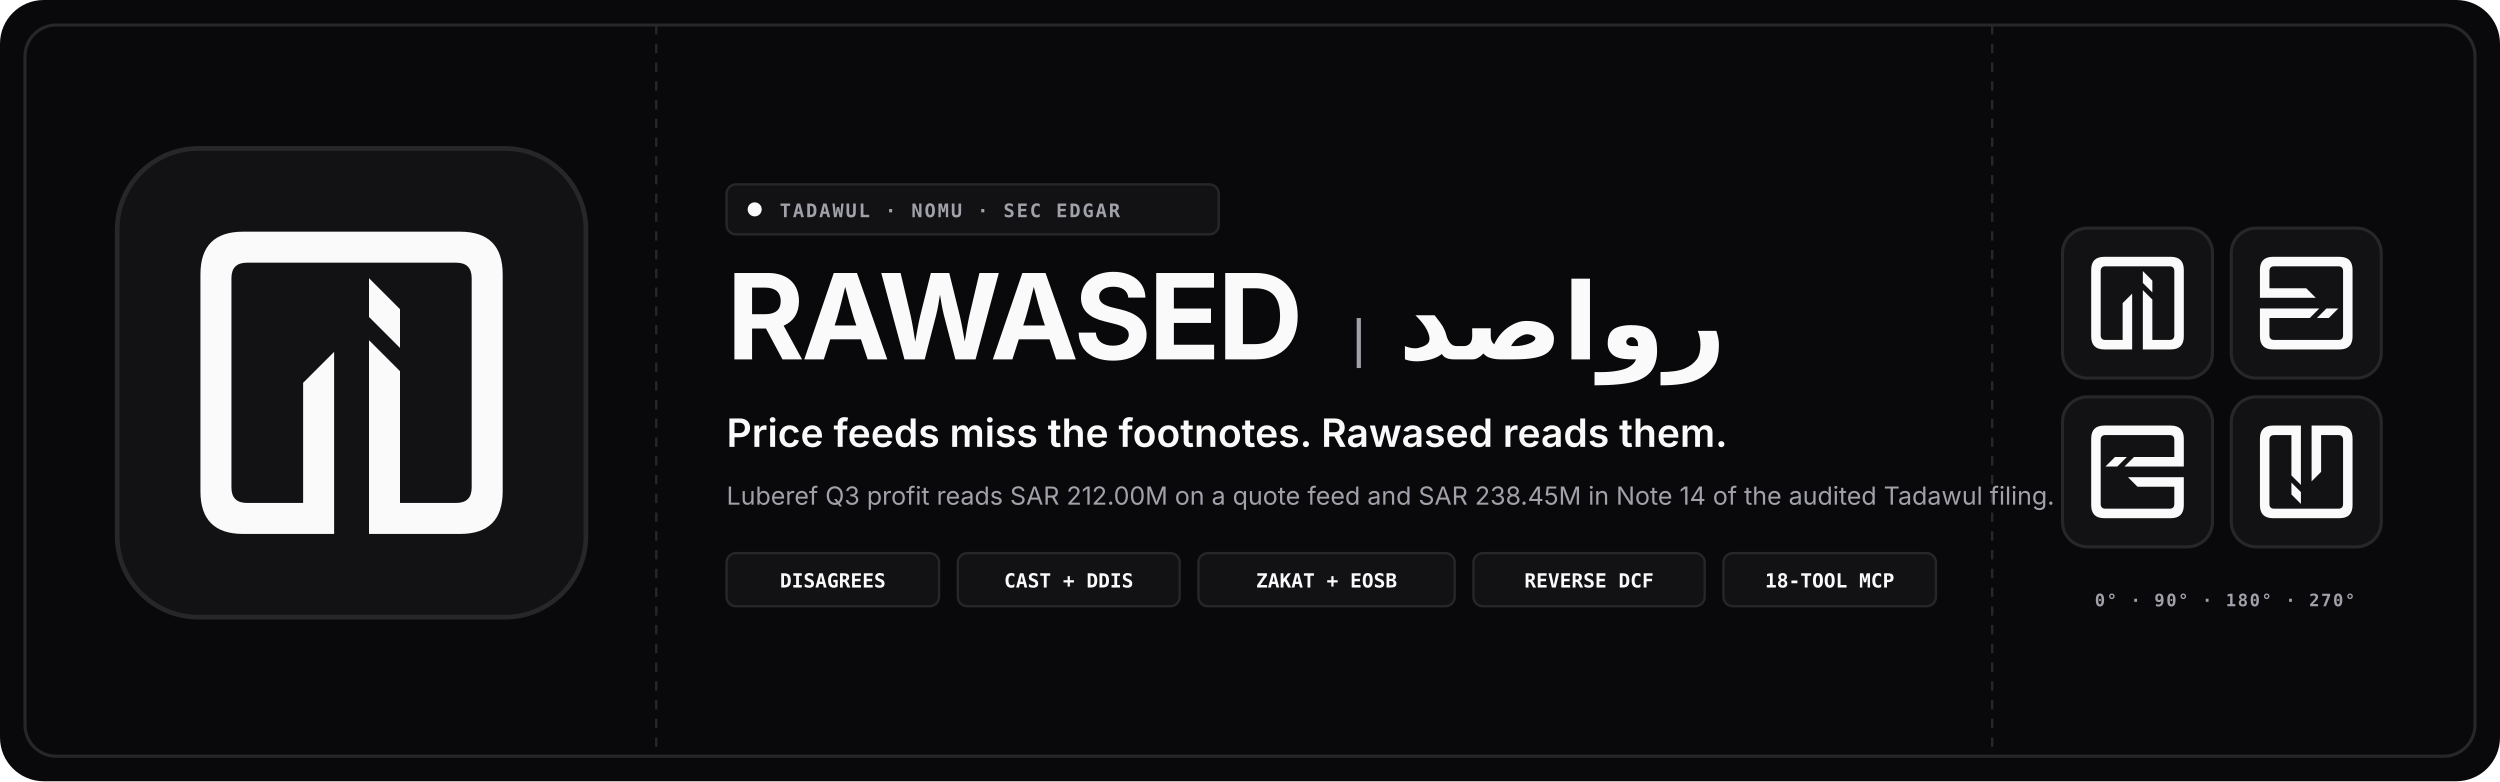
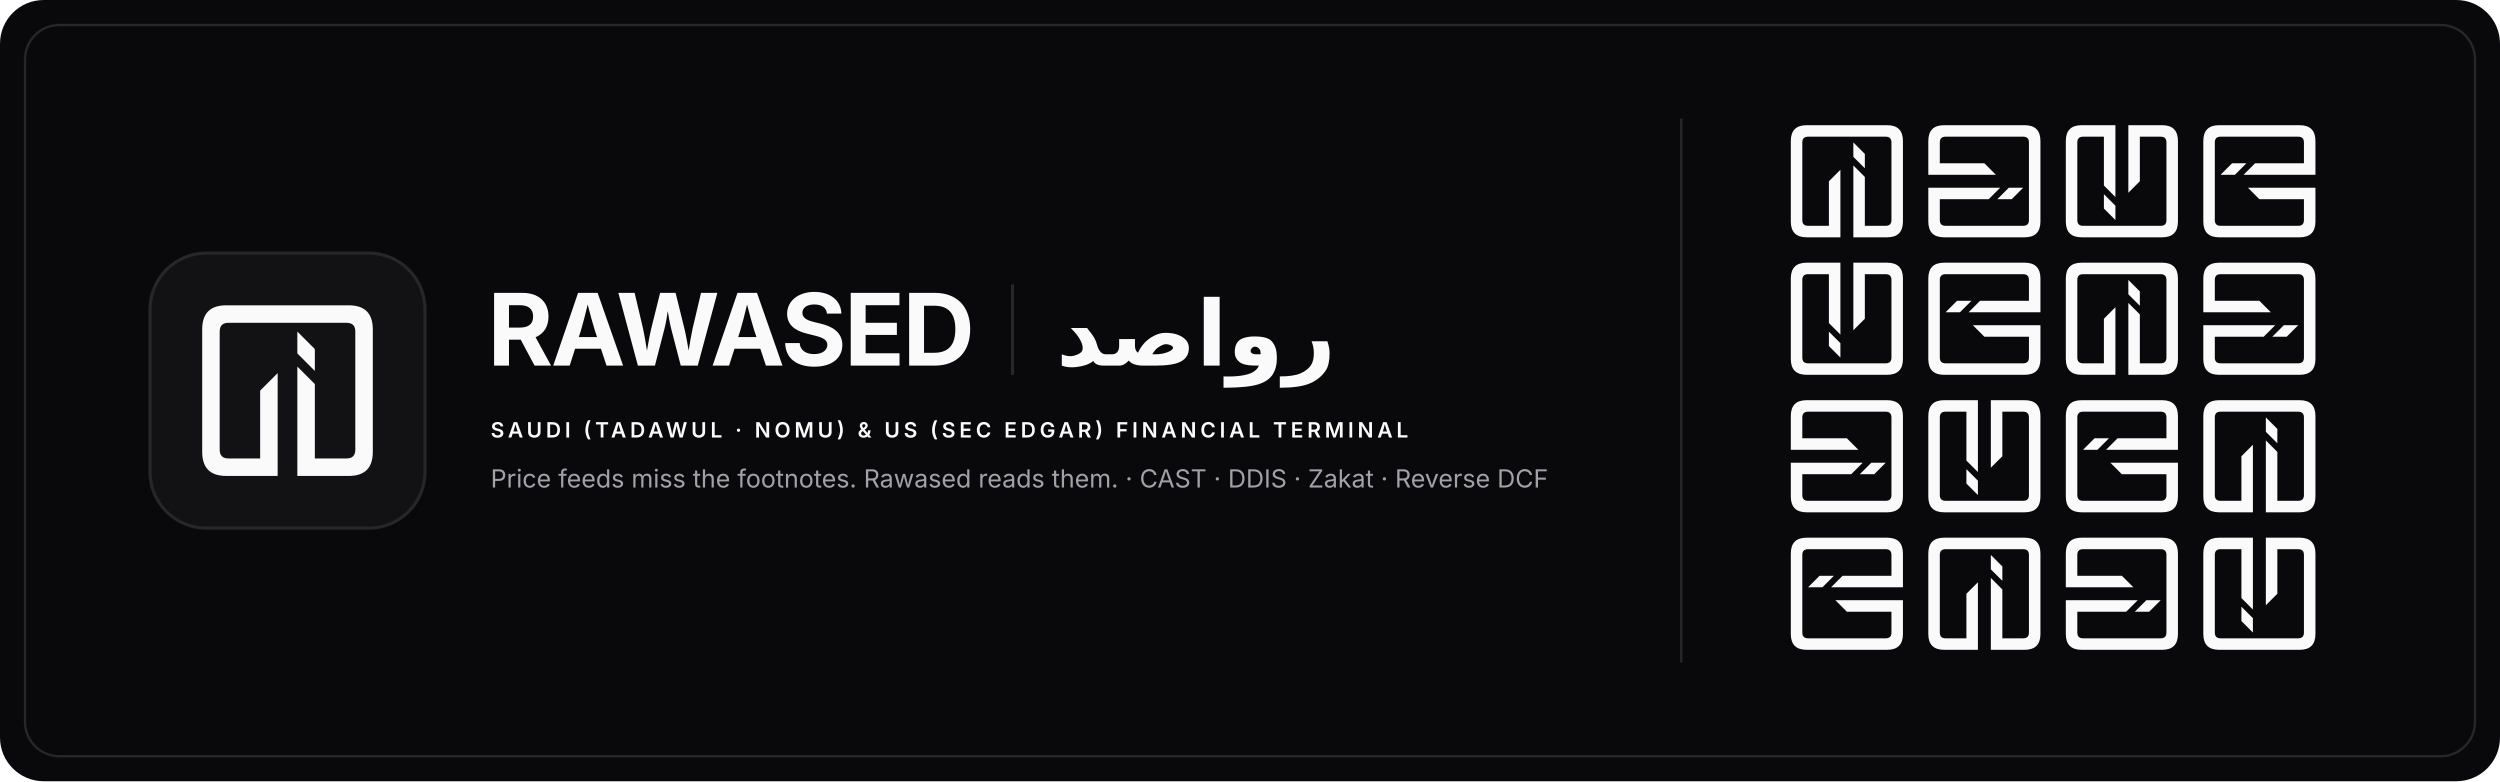
<svg xmlns="http://www.w3.org/2000/svg" viewBox="0 0 1600 500" width="1600" height="500">
  <rect width="1600" height="500" rx="28" fill="#09090B" />
-   <rect x="16" y="16" width="1568" height="468" rx="20" fill="none" stroke="#27272A" stroke-width="2" />
-   <line x1="420" y1="16" x2="420" y2="484" stroke="#27272A" stroke-width="1.5" stroke-dasharray="6 6" />
-   <line x1="1275" y1="16" x2="1275" y2="484" stroke="#27272A" stroke-width="1.5" stroke-dasharray="6 6" />
-   <g transform="translate(75, 95)">
-     <rect width="300" height="300" rx="52" fill="#121215" stroke="#27272A" stroke-width="3" />
-     <svg x="26" y="26" width="248" height="248" viewBox="0 0 100 100">
+   <rect x="16" y="16" width="1568" height="468" rx="22" fill="none" stroke="#27272A" stroke-width="1.5" />
+   <g transform="translate(96, 162)">
+     <rect width="176" height="176" rx="36" fill="#121215" stroke="#27272A" stroke-width="2" />
+     <svg x="18" y="18" width="140" height="140" viewBox="0 0 100 100">
      <path d="M 37.5 50 L 45.5 42 V 89 H 22 Q 11 89 11 78 V 22 Q 11 11 22 11 H 78 Q 89 11 89 22 V 78 Q 89 89 78 89 H 54.5 V 39 L 62.5 47 V 81 H 77 Q 81 81 81 77 V 23 Q 81 19 77 19 H 23 Q 19 19 19 23 V 77 Q 19 81 23 81 H 37.5 Z" fill="#FAFAFA" />
      <polygon points="54.5,23 62.5,31 62.5,41 54.5,33" fill="#FAFAFA" />
    </svg>
  </g>
-   <g transform="translate(465, 118)">
-     <rect x="0" y="0" width="315" height="32" rx="6" fill="#121215" stroke="#27272A" stroke-width="1.5" />
-     <circle cx="18" cy="16" r="4.5" fill="#FAFAFA" />
-     <text x="34" y="21" fill="#A1A1AA" font-family="IBM Plex Mono, monospace" font-size="12" font-weight="600" letter-spacing="1.2">TADAWUL · NOMU · SEC EDGAR</text>
-     <text x="0" y="112" fill="#FAFAFA" font-family="IBM Plex Sans, -apple-system, sans-serif" font-size="76" font-weight="700" letter-spacing="-2">RAWASED</text>
-     <text x="395" y="110" fill="#A1A1AA" font-family="IBM Plex Mono, monospace" font-size="32" font-weight="400">|</text>
-     <text x="430" y="112" fill="#FAFAFA" font-family="IBM Plex Sans Arabic, Geeza Pro, sans-serif" font-size="68" font-weight="700">رواصد</text>
-     <text x="0" y="168" fill="#FAFAFA" font-family="IBM Plex Sans, -apple-system, sans-serif" font-size="25" font-weight="600">Price feeds miss the footnotes. Rawased reads them.</text>
-     <text x="0" y="205" fill="#A1A1AA" font-family="IBM Plex Sans, -apple-system, sans-serif" font-size="16" font-weight="400">Luberef Q3 profit reads SAR 212.00M on a quote feed and SAR 238.45M in Note 14 of the audited Tadawul filing.</text>
-     <g transform="translate(0, 236)">
-       <rect x="0" y="0" width="136" height="34" rx="6" fill="#121215" stroke="#27272A" stroke-width="1.5" />
-       <text x="68" y="22" fill="#FAFAFA" font-family="IBM Plex Mono, monospace" font-size="12.5" font-weight="600" text-anchor="middle">DISAGREES</text>
-       <rect x="148" y="0" width="142" height="34" rx="6" fill="#121215" stroke="#27272A" stroke-width="1.5" />
-       <text x="219" y="22" fill="#FAFAFA" font-family="IBM Plex Mono, monospace" font-size="12.5" font-weight="600" text-anchor="middle">CAST + DDIS</text>
-       <rect x="302" y="0" width="164" height="34" rx="6" fill="#121215" stroke="#27272A" stroke-width="1.5" />
-       <text x="384" y="22" fill="#FAFAFA" font-family="IBM Plex Mono, monospace" font-size="12.5" font-weight="600" text-anchor="middle">ZAKAT + EOSB</text>
-       <rect x="478" y="0" width="148" height="34" rx="6" fill="#121215" stroke="#27272A" stroke-width="1.5" />
-       <text x="552" y="22" fill="#FAFAFA" font-family="IBM Plex Mono, monospace" font-size="12.5" font-weight="600" text-anchor="middle">REVERSE DCF</text>
-       <rect x="638" y="0" width="136" height="34" rx="6" fill="#121215" stroke="#27272A" stroke-width="1.5" />
-       <text x="706" y="22" fill="#FAFAFA" font-family="IBM Plex Mono, monospace" font-size="12.5" font-weight="600" text-anchor="middle">18-TOOL MCP</text>
-     </g>
+   <g transform="translate(312, 166)">
+     <text x="0" y="68" fill="#FAFAFA" font-family="IBM Plex Sans, -apple-system, sans-serif" font-size="64" font-weight="700" letter-spacing="-1.5">RAWASED</text>
+     <line x1="336" y1="16" x2="336" y2="74" stroke="#27272A" stroke-width="2" />
+     <text x="364" y="68" fill="#FAFAFA" font-family="IBM Plex Sans Arabic, Geeza Pro, sans-serif" font-size="58" font-weight="700">رواصد</text>
+     <text x="2" y="114" fill="#FAFAFA" font-family="-apple-system, SF Pro Text, Helvetica Neue, sans-serif" font-size="13.5" font-weight="600" letter-spacing="2.4">SAUDI (TADAWUL · NOMU) &amp; US (SEC EDGAR) FINANCIAL TERMINAL</text>
+     <text x="2" y="146" fill="#A1A1AA" font-family="-apple-system, SF Pro Text, Helvetica Neue, sans-serif" font-size="16" font-weight="400">Price feeds miss the footnotes. Rawased reads them. · CAST · DDIS · Zakat · Reverse DCF</text>
  </g>
-   <g transform="translate(1320,146)">
-     <rect width="96" height="96" rx="16" fill="#121215" stroke="#27272A" stroke-width="2" />
-     <svg x="10" y="10" width="76" height="76" viewBox="0 0 100 100">
+   <line x1="1076" y1="76" x2="1076" y2="424" stroke="#27272A" stroke-width="1.5" />
+   <g transform="translate(1136,70)">
+     <svg x="0" y="0" width="92" height="92" viewBox="0 0 100 100">
      <g transform="rotate(0 50 50)">
        <path d="M 37.5 50 L 45.5 42 V 89 H 22 Q 11 89 11 78 V 22 Q 11 11 22 11 H 78 Q 89 11 89 22 V 78 Q 89 89 78 89 H 54.5 V 39 L 62.5 47 V 81 H 77 Q 81 81 81 77 V 23 Q 81 19 77 19 H 23 Q 19 19 19 23 V 77 Q 19 81 23 81 H 37.5 Z" fill="#FAFAFA" />
        <polygon points="54.5,23 62.5,31 62.5,41 54.5,33" fill="#FAFAFA" />
      </g>
    </svg>
  </g>
-   <g transform="translate(1428,146)">
-     <rect width="96" height="96" rx="16" fill="#121215" stroke="#27272A" stroke-width="2" />
-     <svg x="10" y="10" width="76" height="76" viewBox="0 0 100 100">
+   <g transform="translate(1224,70)">
+     <svg x="0" y="0" width="92" height="92" viewBox="0 0 100 100">
      <g transform="rotate(90 50 50)">
        <path d="M 37.5 50 L 45.5 42 V 89 H 22 Q 11 89 11 78 V 22 Q 11 11 22 11 H 78 Q 89 11 89 22 V 78 Q 89 89 78 89 H 54.5 V 39 L 62.5 47 V 81 H 77 Q 81 81 81 77 V 23 Q 81 19 77 19 H 23 Q 19 19 19 23 V 77 Q 19 81 23 81 H 37.5 Z" fill="#FAFAFA" />
        <polygon points="54.5,23 62.5,31 62.5,41 54.5,33" fill="#FAFAFA" />
      </g>
    </svg>
  </g>
-   <g transform="translate(1320,254)">
-     <rect width="96" height="96" rx="16" fill="#121215" stroke="#27272A" stroke-width="2" />
-     <svg x="10" y="10" width="76" height="76" viewBox="0 0 100 100">
+   <g transform="translate(1312,70)">
+     <svg x="0" y="0" width="92" height="92" viewBox="0 0 100 100">
+       <g transform="rotate(180 50 50)">
+         <path d="M 37.5 50 L 45.5 42 V 89 H 22 Q 11 89 11 78 V 22 Q 11 11 22 11 H 78 Q 89 11 89 22 V 78 Q 89 89 78 89 H 54.5 V 39 L 62.5 47 V 81 H 77 Q 81 81 81 77 V 23 Q 81 19 77 19 H 23 Q 19 19 19 23 V 77 Q 19 81 23 81 H 37.5 Z" fill="#FAFAFA" />
+         <polygon points="54.5,23 62.5,31 62.5,41 54.5,33" fill="#FAFAFA" />
+       </g>
+     </svg>
+   </g>
+   <g transform="translate(1400,70)">
+     <svg x="0" y="0" width="92" height="92" viewBox="0 0 100 100">
      <g transform="rotate(270 50 50)">
        <path d="M 37.5 50 L 45.5 42 V 89 H 22 Q 11 89 11 78 V 22 Q 11 11 22 11 H 78 Q 89 11 89 22 V 78 Q 89 89 78 89 H 54.5 V 39 L 62.5 47 V 81 H 77 Q 81 81 81 77 V 23 Q 81 19 77 19 H 23 Q 19 19 19 23 V 77 Q 19 81 23 81 H 37.5 Z" fill="#FAFAFA" />
        <polygon points="54.5,23 62.5,31 62.5,41 54.5,33" fill="#FAFAFA" />
      </g>
    </svg>
  </g>
-   <g transform="translate(1428,254)">
-     <rect width="96" height="96" rx="16" fill="#121215" stroke="#27272A" stroke-width="2" />
-     <svg x="10" y="10" width="76" height="76" viewBox="0 0 100 100">
+   <g transform="translate(1136,158)">
+     <svg x="0" y="0" width="92" height="92" viewBox="0 0 100 100">
      <g transform="rotate(180 50 50)">
        <path d="M 37.5 50 L 45.5 42 V 89 H 22 Q 11 89 11 78 V 22 Q 11 11 22 11 H 78 Q 89 11 89 22 V 78 Q 89 89 78 89 H 54.5 V 39 L 62.5 47 V 81 H 77 Q 81 81 81 77 V 23 Q 81 19 77 19 H 23 Q 19 19 19 23 V 77 Q 19 81 23 81 H 37.5 Z" fill="#FAFAFA" />
        <polygon points="54.5,23 62.5,31 62.5,41 54.5,33" fill="#FAFAFA" />
      </g>
    </svg>
  </g>
-   <text x="1424" y="388" fill="#A1A1AA" font-family="IBM Plex Mono, monospace" font-size="11" font-weight="600" text-anchor="middle" letter-spacing="1">0° · 90° · 180° · 270°</text>
+   <g transform="translate(1224,158)">
+     <svg x="0" y="0" width="92" height="92" viewBox="0 0 100 100">
+       <g transform="rotate(270 50 50)">
+         <path d="M 37.5 50 L 45.5 42 V 89 H 22 Q 11 89 11 78 V 22 Q 11 11 22 11 H 78 Q 89 11 89 22 V 78 Q 89 89 78 89 H 54.5 V 39 L 62.5 47 V 81 H 77 Q 81 81 81 77 V 23 Q 81 19 77 19 H 23 Q 19 19 19 23 V 77 Q 19 81 23 81 H 37.5 Z" fill="#FAFAFA" />
+         <polygon points="54.5,23 62.5,31 62.5,41 54.5,33" fill="#FAFAFA" />
+       </g>
+     </svg>
+   </g>
+   <g transform="translate(1312,158)">
+     <svg x="0" y="0" width="92" height="92" viewBox="0 0 100 100">
+       <g transform="rotate(0 50 50)">
+         <path d="M 37.5 50 L 45.5 42 V 89 H 22 Q 11 89 11 78 V 22 Q 11 11 22 11 H 78 Q 89 11 89 22 V 78 Q 89 89 78 89 H 54.5 V 39 L 62.5 47 V 81 H 77 Q 81 81 81 77 V 23 Q 81 19 77 19 H 23 Q 19 19 19 23 V 77 Q 19 81 23 81 H 37.5 Z" fill="#FAFAFA" />
+         <polygon points="54.5,23 62.5,31 62.5,41 54.5,33" fill="#FAFAFA" />
+       </g>
+     </svg>
+   </g>
+   <g transform="translate(1400,158)">
+     <svg x="0" y="0" width="92" height="92" viewBox="0 0 100 100">
+       <g transform="rotate(90 50 50)">
+         <path d="M 37.5 50 L 45.5 42 V 89 H 22 Q 11 89 11 78 V 22 Q 11 11 22 11 H 78 Q 89 11 89 22 V 78 Q 89 89 78 89 H 54.5 V 39 L 62.5 47 V 81 H 77 Q 81 81 81 77 V 23 Q 81 19 77 19 H 23 Q 19 19 19 23 V 77 Q 19 81 23 81 H 37.5 Z" fill="#FAFAFA" />
+         <polygon points="54.5,23 62.5,31 62.5,41 54.5,33" fill="#FAFAFA" />
+       </g>
+     </svg>
+   </g>
+   <g transform="translate(1136,246)">
+     <svg x="0" y="0" width="92" height="92" viewBox="0 0 100 100">
+       <g transform="rotate(90 50 50)">
+         <path d="M 37.5 50 L 45.5 42 V 89 H 22 Q 11 89 11 78 V 22 Q 11 11 22 11 H 78 Q 89 11 89 22 V 78 Q 89 89 78 89 H 54.5 V 39 L 62.5 47 V 81 H 77 Q 81 81 81 77 V 23 Q 81 19 77 19 H 23 Q 19 19 19 23 V 77 Q 19 81 23 81 H 37.5 Z" fill="#FAFAFA" />
+         <polygon points="54.5,23 62.5,31 62.5,41 54.5,33" fill="#FAFAFA" />
+       </g>
+     </svg>
+   </g>
+   <g transform="translate(1224,246)">
+     <svg x="0" y="0" width="92" height="92" viewBox="0 0 100 100">
+       <g transform="rotate(180 50 50)">
+         <path d="M 37.5 50 L 45.5 42 V 89 H 22 Q 11 89 11 78 V 22 Q 11 11 22 11 H 78 Q 89 11 89 22 V 78 Q 89 89 78 89 H 54.5 V 39 L 62.5 47 V 81 H 77 Q 81 81 81 77 V 23 Q 81 19 77 19 H 23 Q 19 19 19 23 V 77 Q 19 81 23 81 H 37.5 Z" fill="#FAFAFA" />
+         <polygon points="54.5,23 62.5,31 62.5,41 54.5,33" fill="#FAFAFA" />
+       </g>
+     </svg>
+   </g>
+   <g transform="translate(1312,246)">
+     <svg x="0" y="0" width="92" height="92" viewBox="0 0 100 100">
+       <g transform="rotate(270 50 50)">
+         <path d="M 37.5 50 L 45.5 42 V 89 H 22 Q 11 89 11 78 V 22 Q 11 11 22 11 H 78 Q 89 11 89 22 V 78 Q 89 89 78 89 H 54.5 V 39 L 62.5 47 V 81 H 77 Q 81 81 81 77 V 23 Q 81 19 77 19 H 23 Q 19 19 19 23 V 77 Q 19 81 23 81 H 37.5 Z" fill="#FAFAFA" />
+         <polygon points="54.5,23 62.5,31 62.5,41 54.5,33" fill="#FAFAFA" />
+       </g>
+     </svg>
+   </g>
+   <g transform="translate(1400,246)">
+     <svg x="0" y="0" width="92" height="92" viewBox="0 0 100 100">
+       <g transform="rotate(0 50 50)">
+         <path d="M 37.5 50 L 45.5 42 V 89 H 22 Q 11 89 11 78 V 22 Q 11 11 22 11 H 78 Q 89 11 89 22 V 78 Q 89 89 78 89 H 54.5 V 39 L 62.5 47 V 81 H 77 Q 81 81 81 77 V 23 Q 81 19 77 19 H 23 Q 19 19 19 23 V 77 Q 19 81 23 81 H 37.5 Z" fill="#FAFAFA" />
+         <polygon points="54.5,23 62.5,31 62.5,41 54.5,33" fill="#FAFAFA" />
+       </g>
+     </svg>
+   </g>
+   <g transform="translate(1136,334)">
+     <svg x="0" y="0" width="92" height="92" viewBox="0 0 100 100">
+       <g transform="rotate(270 50 50)">
+         <path d="M 37.5 50 L 45.5 42 V 89 H 22 Q 11 89 11 78 V 22 Q 11 11 22 11 H 78 Q 89 11 89 22 V 78 Q 89 89 78 89 H 54.5 V 39 L 62.5 47 V 81 H 77 Q 81 81 81 77 V 23 Q 81 19 77 19 H 23 Q 19 19 19 23 V 77 Q 19 81 23 81 H 37.5 Z" fill="#FAFAFA" />
+         <polygon points="54.5,23 62.5,31 62.5,41 54.5,33" fill="#FAFAFA" />
+       </g>
+     </svg>
+   </g>
+   <g transform="translate(1224,334)">
+     <svg x="0" y="0" width="92" height="92" viewBox="0 0 100 100">
+       <g transform="rotate(0 50 50)">
+         <path d="M 37.5 50 L 45.5 42 V 89 H 22 Q 11 89 11 78 V 22 Q 11 11 22 11 H 78 Q 89 11 89 22 V 78 Q 89 89 78 89 H 54.5 V 39 L 62.5 47 V 81 H 77 Q 81 81 81 77 V 23 Q 81 19 77 19 H 23 Q 19 19 19 23 V 77 Q 19 81 23 81 H 37.5 Z" fill="#FAFAFA" />
+         <polygon points="54.5,23 62.5,31 62.5,41 54.5,33" fill="#FAFAFA" />
+       </g>
+     </svg>
+   </g>
+   <g transform="translate(1312,334)">
+     <svg x="0" y="0" width="92" height="92" viewBox="0 0 100 100">
+       <g transform="rotate(90 50 50)">
+         <path d="M 37.5 50 L 45.5 42 V 89 H 22 Q 11 89 11 78 V 22 Q 11 11 22 11 H 78 Q 89 11 89 22 V 78 Q 89 89 78 89 H 54.5 V 39 L 62.5 47 V 81 H 77 Q 81 81 81 77 V 23 Q 81 19 77 19 H 23 Q 19 19 19 23 V 77 Q 19 81 23 81 H 37.5 Z" fill="#FAFAFA" />
+         <polygon points="54.5,23 62.5,31 62.5,41 54.5,33" fill="#FAFAFA" />
+       </g>
+     </svg>
+   </g>
+   <g transform="translate(1400,334)">
+     <svg x="0" y="0" width="92" height="92" viewBox="0 0 100 100">
+       <g transform="rotate(180 50 50)">
+         <path d="M 37.5 50 L 45.5 42 V 89 H 22 Q 11 89 11 78 V 22 Q 11 11 22 11 H 78 Q 89 11 89 22 V 78 Q 89 89 78 89 H 54.5 V 39 L 62.5 47 V 81 H 77 Q 81 81 81 77 V 23 Q 81 19 77 19 H 23 Q 19 19 19 23 V 77 Q 19 81 23 81 H 37.5 Z" fill="#FAFAFA" />
+         <polygon points="54.5,23 62.5,31 62.5,41 54.5,33" fill="#FAFAFA" />
+       </g>
+     </svg>
+   </g>
</svg>
